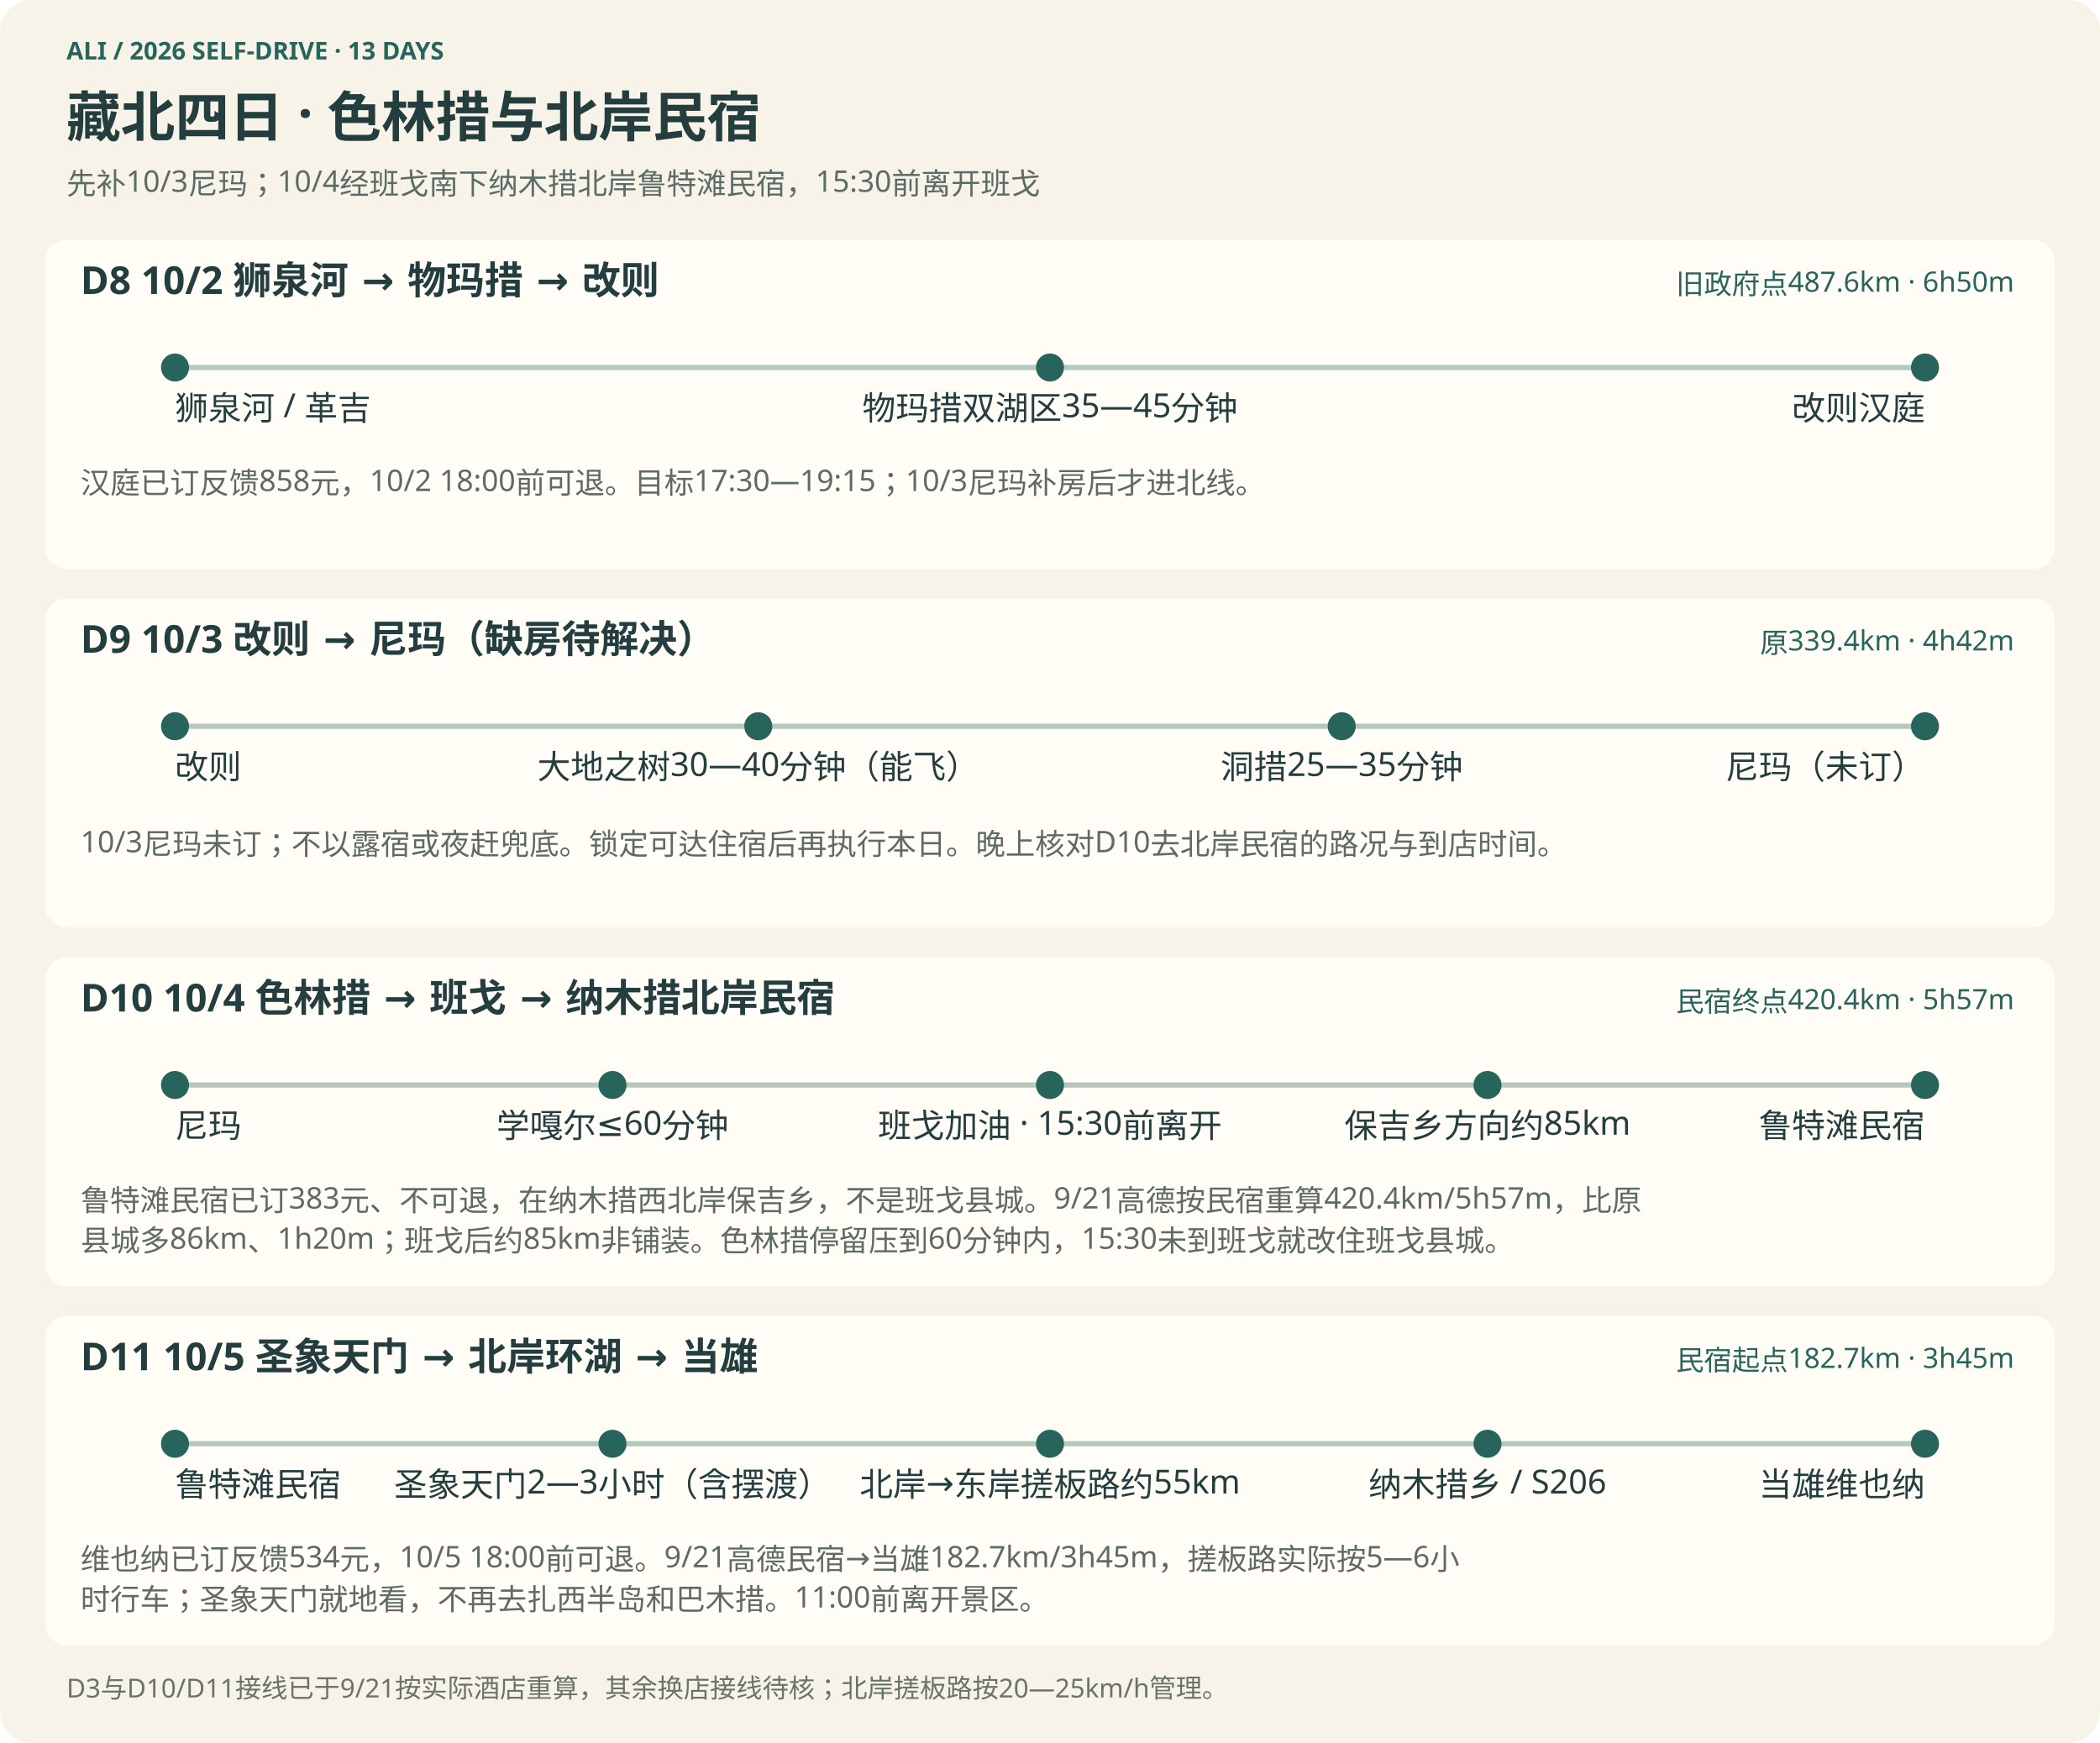
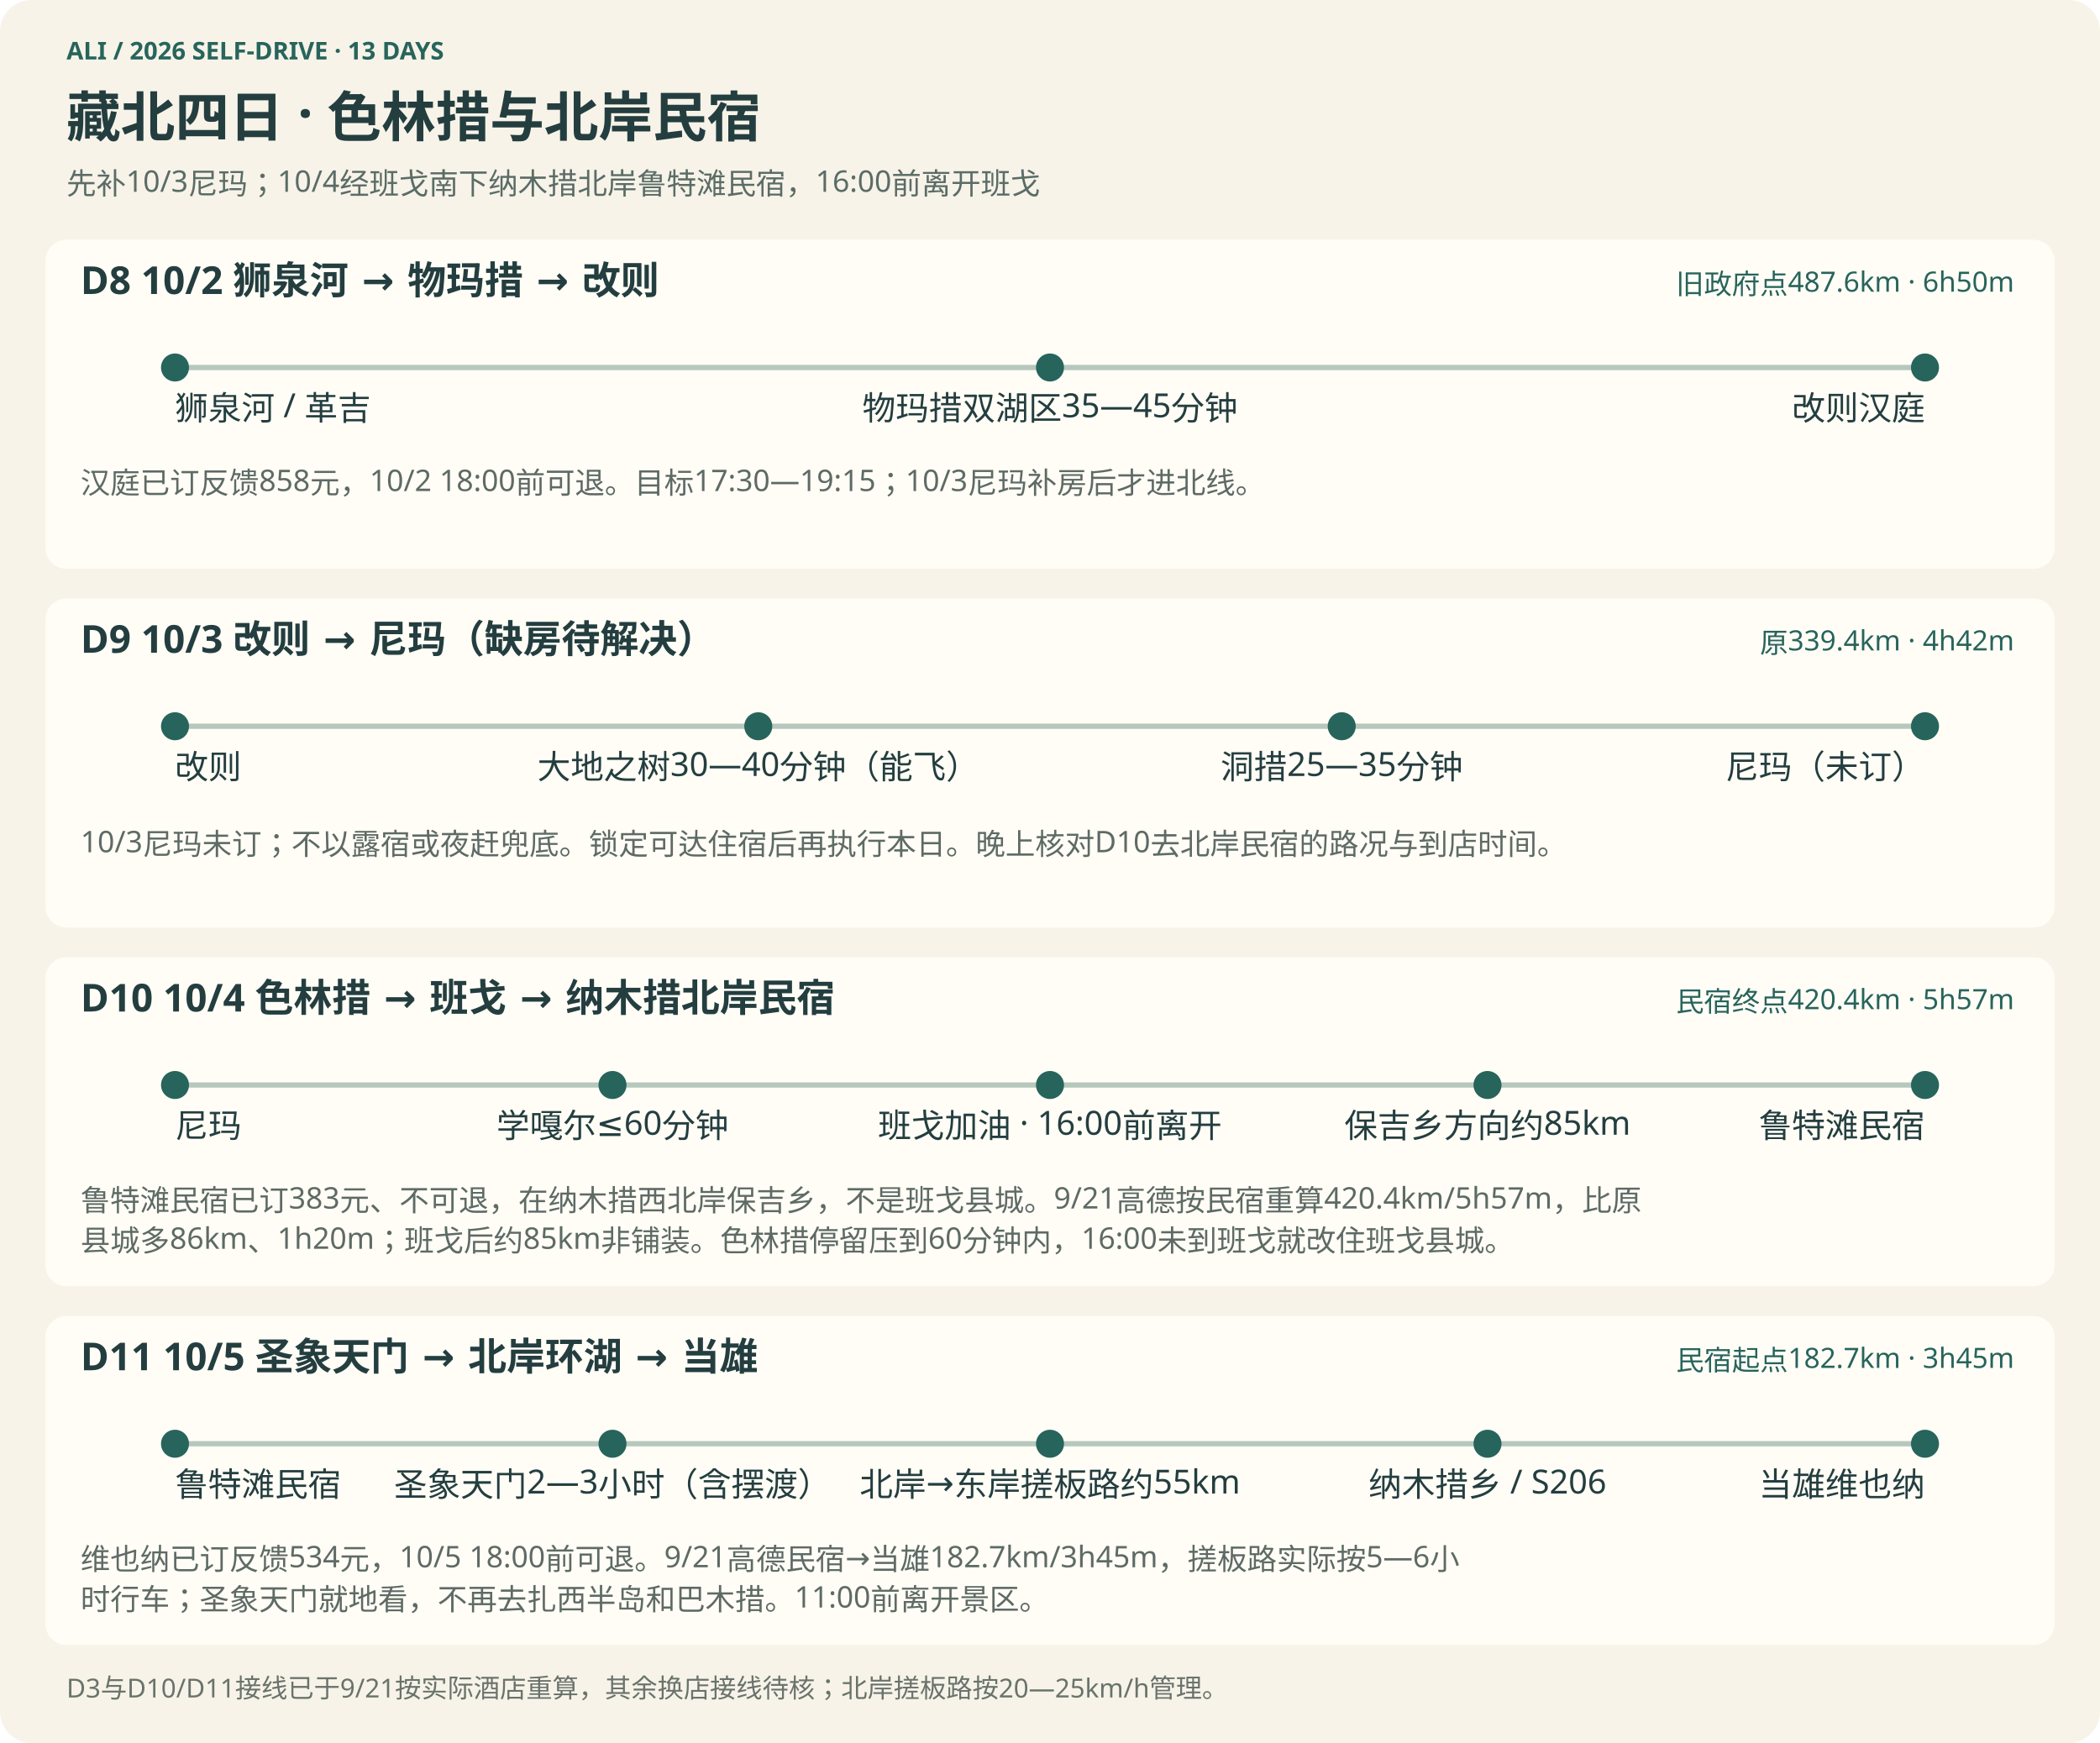
<svg xmlns="http://www.w3.org/2000/svg" viewBox="0 0 1200 996" class="ali-route-map" role="img">
  <g font-family="PingFang SC,Microsoft YaHei,sans-serif">
    <rect width="1200" height="996" rx="18" fill="#f7f3e8" />
    <text x="38.0" y="34.0" font-size="14" fill="#27645c" text-anchor="start" font-weight="600">ALI / 2026     SELF-DRIVE · 13 DAYS</text>
    <text x="38.0" y="78.0" font-size="31" fill="#243e40" text-anchor="start" font-weight="700">藏北四日 · 色林措与北岸民宿</text>
-     <text x="38.0" y="111.0" font-size="17" fill="#5b6c67" text-anchor="start" font-weight="400">先补10/3尼玛；10/4经班戈南下纳木措北岸鲁特滩民宿，15:30前离开班戈</text>
+     <text x="38.0" y="111.0" font-size="17" fill="#5b6c67" text-anchor="start" font-weight="400">先补10/3尼玛；10/4经班戈南下纳木措北岸鲁特滩民宿，16:00前离开班戈</text>
    <rect x="26" y="137" width="1148" height="188" rx="12" fill="#fffdf6" />
    <text x="46.0" y="168.0" font-size="22" fill="#243e40" text-anchor="start" font-weight="600">D8  10/2  狮泉河 → 物玛措 → 改则</text>
    <text x="1151.0" y="168.0" font-size="16" fill="#27645c" text-anchor="end" font-weight="400">旧政府点487.6km · 6h50m</text>
    <g data-layer="route-a">
      <line x1="100" y1="210" x2="1100" y2="210" stroke="#b6c8bd" stroke-width="3" />
    </g>
    <g data-layer="sights-core">
      <g class="point tier-1" data-point-id="d8-stop-0" data-title="狮泉河 / 革吉" data-summary="汉庭已订反馈858元，10/2 18:00前可退。目标17:30—19:15；10/3尼玛补房后才进北线。" data-day-a="D8" data-kind="viewpoint" data-tier="1" data-action="core" data-status="documented" data-route-scope="A" data-elevation="" data-cost-basis="导航核查日期见日卡；点位与连线不是停车、准入或飞行许可。">
        <circle class="point-symbol" cx="100.0" cy="210" r="8" fill="#27645c" />
        <text x="100.0" y="240.0" font-size="19" fill="#243e40" text-anchor="start" font-weight="500">狮泉河 / 革吉</text>
      </g>
      <g class="point tier-1" data-point-id="d8-stop-1" data-title="物玛措双湖区35—45分钟" data-summary="汉庭已订反馈858元，10/2 18:00前可退。目标17:30—19:15；10/3尼玛补房后才进北线。" data-day-a="D8" data-kind="viewpoint" data-tier="1" data-action="core" data-status="documented" data-route-scope="A" data-elevation="" data-cost-basis="导航核查日期见日卡；点位与连线不是停车、准入或飞行许可。">
        <circle class="point-symbol" cx="600.0" cy="210" r="8" fill="#27645c" />
        <text x="600.0" y="240.0" font-size="19" fill="#243e40" text-anchor="middle" font-weight="500">物玛措双湖区35—45分钟</text>
      </g>
      <g class="point tier-1" data-point-id="d8-stop-2" data-title="改则汉庭" data-summary="汉庭已订反馈858元，10/2 18:00前可退。目标17:30—19:15；10/3尼玛补房后才进北线。" data-day-a="D8" data-kind="viewpoint" data-tier="1" data-action="core" data-status="documented" data-route-scope="A" data-elevation="" data-cost-basis="导航核查日期见日卡；点位与连线不是停车、准入或飞行许可。">
        <circle class="point-symbol" cx="1100.0" cy="210" r="8" fill="#27645c" />
        <text x="1100.0" y="240.0" font-size="19" fill="#243e40" text-anchor="end" font-weight="500">改则汉庭</text>
      </g>
    </g>
    <text x="46.0" y="282.0" font-size="17" fill="#5e6a65" text-anchor="start" font-weight="400">汉庭已订反馈858元，10/2 18:00前可退。目标17:30—19:15；10/3尼玛补房后才进北线。</text>
    <rect x="26" y="342" width="1148" height="188" rx="12" fill="#fffdf6" />
    <text x="46.0" y="373.0" font-size="22" fill="#243e40" text-anchor="start" font-weight="600">D9  10/3  改则 → 尼玛（缺房待解决）</text>
    <text x="1151.0" y="373.0" font-size="16" fill="#27645c" text-anchor="end" font-weight="400">原339.4km · 4h42m</text>
    <g data-layer="route-a">
      <line x1="100" y1="415" x2="1100" y2="415" stroke="#b6c8bd" stroke-width="3" />
    </g>
    <g data-layer="sights-core">
      <g class="point tier-1" data-point-id="d9-stop-0" data-title="改则" data-summary="10/3尼玛未订；不以露宿或夜赶兜底。锁定可达住宿后再执行本日。晚上核对D10去北岸民宿的路况与到店时间。" data-day-a="D9" data-kind="viewpoint" data-tier="1" data-action="core" data-status="documented" data-route-scope="A" data-elevation="" data-cost-basis="导航核查日期见日卡；点位与连线不是停车、准入或飞行许可。">
        <circle class="point-symbol" cx="100.0" cy="415" r="8" fill="#27645c" />
        <text x="100.0" y="445.0" font-size="19" fill="#243e40" text-anchor="start" font-weight="500">改则</text>
      </g>
      <g class="point tier-1" data-point-id="d9-stop-1" data-title="大地之树30—40分钟（能飞）" data-summary="10/3尼玛未订；不以露宿或夜赶兜底。锁定可达住宿后再执行本日。晚上核对D10去北岸民宿的路况与到店时间。" data-day-a="D9" data-kind="viewpoint" data-tier="1" data-action="core" data-status="documented" data-route-scope="A" data-elevation="" data-cost-basis="导航核查日期见日卡；点位与连线不是停车、准入或飞行许可。">
        <circle class="point-symbol" cx="433.3" cy="415" r="8" fill="#27645c" />
        <text x="433.3" y="445.0" font-size="19" fill="#243e40" text-anchor="middle" font-weight="500">大地之树30—40分钟（能飞）</text>
      </g>
      <g class="point tier-1" data-point-id="d9-stop-2" data-title="洞措25—35分钟" data-summary="10/3尼玛未订；不以露宿或夜赶兜底。锁定可达住宿后再执行本日。晚上核对D10去北岸民宿的路况与到店时间。" data-day-a="D9" data-kind="viewpoint" data-tier="1" data-action="core" data-status="documented" data-route-scope="A" data-elevation="" data-cost-basis="导航核查日期见日卡；点位与连线不是停车、准入或飞行许可。">
        <circle class="point-symbol" cx="766.7" cy="415" r="8" fill="#27645c" />
        <text x="766.7" y="445.0" font-size="19" fill="#243e40" text-anchor="middle" font-weight="500">洞措25—35分钟</text>
      </g>
      <g class="point tier-1" data-point-id="d9-stop-3" data-title="尼玛（未订）" data-summary="10/3尼玛未订；不以露宿或夜赶兜底。锁定可达住宿后再执行本日。晚上核对D10去北岸民宿的路况与到店时间。" data-day-a="D9" data-kind="viewpoint" data-tier="1" data-action="core" data-status="documented" data-route-scope="A" data-elevation="" data-cost-basis="导航核查日期见日卡；点位与连线不是停车、准入或飞行许可。">
        <circle class="point-symbol" cx="1100.0" cy="415" r="8" fill="#27645c" />
        <text x="1100.0" y="445.0" font-size="19" fill="#243e40" text-anchor="end" font-weight="500">尼玛（未订）</text>
      </g>
    </g>
    <text x="46.0" y="487.0" font-size="17" fill="#5e6a65" text-anchor="start" font-weight="400">10/3尼玛未订；不以露宿或夜赶兜底。锁定可达住宿后再执行本日。晚上核对D10去北岸民宿的路况与到店时间。</text>
    <rect x="26" y="547" width="1148" height="188" rx="12" fill="#fffdf6" />
    <text x="46.0" y="578.0" font-size="22" fill="#243e40" text-anchor="start" font-weight="600">D10  10/4  色林措 → 班戈 → 纳木措北岸民宿</text>
    <text x="1151.0" y="578.0" font-size="16" fill="#27645c" text-anchor="end" font-weight="400">民宿终点420.4km · 5h57m</text>
    <g data-layer="route-a">
      <line x1="100" y1="620" x2="1100" y2="620" stroke="#b6c8bd" stroke-width="3" />
    </g>
    <g data-layer="sights-core">
-       <g class="point tier-1" data-point-id="d10-stop-0" data-title="尼玛" data-summary="鲁特滩民宿已订383元、不可退，在纳木措西北岸保吉乡，不是班戈县城。9/21高德按民宿重算420.4km/5h57m，比原县城多86km、1h20m；班戈后约85km非铺装。色林措停留压到60分钟内，15:30未到班戈就改住班戈县城。" data-day-a="D10" data-kind="viewpoint" data-tier="1" data-action="core" data-status="documented" data-route-scope="A" data-elevation="" data-cost-basis="导航核查日期见日卡；点位与连线不是停车、准入或飞行许可。">
+       <g class="point tier-1" data-point-id="d10-stop-0" data-title="尼玛" data-summary="鲁特滩民宿已订383元、不可退，在纳木措西北岸保吉乡，不是班戈县城。9/21高德按民宿重算420.4km/5h57m，比原县城多86km、1h20m；班戈后约85km非铺装。色林措停留压到60分钟内，16:00未到班戈就改住班戈县城。" data-day-a="D10" data-kind="viewpoint" data-tier="1" data-action="core" data-status="documented" data-route-scope="A" data-elevation="" data-cost-basis="导航核查日期见日卡；点位与连线不是停车、准入或飞行许可。">
        <circle class="point-symbol" cx="100.0" cy="620" r="8" fill="#27645c" />
        <text x="100.0" y="650.0" font-size="19" fill="#243e40" text-anchor="start" font-weight="500">尼玛</text>
      </g>
-       <g class="point tier-1" data-point-id="d10-stop-1" data-title="学嘎尔≤60分钟" data-summary="鲁特滩民宿已订383元、不可退，在纳木措西北岸保吉乡，不是班戈县城。9/21高德按民宿重算420.4km/5h57m，比原县城多86km、1h20m；班戈后约85km非铺装。色林措停留压到60分钟内，15:30未到班戈就改住班戈县城。" data-day-a="D10" data-kind="viewpoint" data-tier="1" data-action="core" data-status="documented" data-route-scope="A" data-elevation="" data-cost-basis="导航核查日期见日卡；点位与连线不是停车、准入或飞行许可。">
+       <g class="point tier-1" data-point-id="d10-stop-1" data-title="学嘎尔≤60分钟" data-summary="鲁特滩民宿已订383元、不可退，在纳木措西北岸保吉乡，不是班戈县城。9/21高德按民宿重算420.4km/5h57m，比原县城多86km、1h20m；班戈后约85km非铺装。色林措停留压到60分钟内，16:00未到班戈就改住班戈县城。" data-day-a="D10" data-kind="viewpoint" data-tier="1" data-action="core" data-status="documented" data-route-scope="A" data-elevation="" data-cost-basis="导航核查日期见日卡；点位与连线不是停车、准入或飞行许可。">
        <circle class="point-symbol" cx="350.0" cy="620" r="8" fill="#27645c" />
        <text x="350.0" y="650.0" font-size="19" fill="#243e40" text-anchor="middle" font-weight="500">学嘎尔≤60分钟</text>
      </g>
-       <g class="point tier-1" data-point-id="d10-stop-2" data-title="班戈加油 · 15:30前离开" data-summary="鲁特滩民宿已订383元、不可退，在纳木措西北岸保吉乡，不是班戈县城。9/21高德按民宿重算420.4km/5h57m，比原县城多86km、1h20m；班戈后约85km非铺装。色林措停留压到60分钟内，15:30未到班戈就改住班戈县城。" data-day-a="D10" data-kind="viewpoint" data-tier="1" data-action="core" data-status="documented" data-route-scope="A" data-elevation="" data-cost-basis="导航核查日期见日卡；点位与连线不是停车、准入或飞行许可。">
+       <g class="point tier-1" data-point-id="d10-stop-2" data-title="班戈加油 · 16:00前离开" data-summary="鲁特滩民宿已订383元、不可退，在纳木措西北岸保吉乡，不是班戈县城。9/21高德按民宿重算420.4km/5h57m，比原县城多86km、1h20m；班戈后约85km非铺装。色林措停留压到60分钟内，16:00未到班戈就改住班戈县城。" data-day-a="D10" data-kind="viewpoint" data-tier="1" data-action="core" data-status="documented" data-route-scope="A" data-elevation="" data-cost-basis="导航核查日期见日卡；点位与连线不是停车、准入或飞行许可。">
        <circle class="point-symbol" cx="600.0" cy="620" r="8" fill="#27645c" />
-         <text x="600.0" y="650.0" font-size="19" fill="#243e40" text-anchor="middle" font-weight="500">班戈加油 · 15:30前离开</text>
+         <text x="600.0" y="650.0" font-size="19" fill="#243e40" text-anchor="middle" font-weight="500">班戈加油 · 16:00前离开</text>
      </g>
-       <g class="point tier-1" data-point-id="d10-stop-3" data-title="保吉乡方向约85km" data-summary="鲁特滩民宿已订383元、不可退，在纳木措西北岸保吉乡，不是班戈县城。9/21高德按民宿重算420.4km/5h57m，比原县城多86km、1h20m；班戈后约85km非铺装。色林措停留压到60分钟内，15:30未到班戈就改住班戈县城。" data-day-a="D10" data-kind="viewpoint" data-tier="1" data-action="core" data-status="documented" data-route-scope="A" data-elevation="" data-cost-basis="导航核查日期见日卡；点位与连线不是停车、准入或飞行许可。">
+       <g class="point tier-1" data-point-id="d10-stop-3" data-title="保吉乡方向约85km" data-summary="鲁特滩民宿已订383元、不可退，在纳木措西北岸保吉乡，不是班戈县城。9/21高德按民宿重算420.4km/5h57m，比原县城多86km、1h20m；班戈后约85km非铺装。色林措停留压到60分钟内，16:00未到班戈就改住班戈县城。" data-day-a="D10" data-kind="viewpoint" data-tier="1" data-action="core" data-status="documented" data-route-scope="A" data-elevation="" data-cost-basis="导航核查日期见日卡；点位与连线不是停车、准入或飞行许可。">
        <circle class="point-symbol" cx="850.0" cy="620" r="8" fill="#27645c" />
        <text x="850.0" y="650.0" font-size="19" fill="#243e40" text-anchor="middle" font-weight="500">保吉乡方向约85km</text>
      </g>
-       <g class="point tier-1" data-point-id="d10-stop-4" data-title="鲁特滩民宿" data-summary="鲁特滩民宿已订383元、不可退，在纳木措西北岸保吉乡，不是班戈县城。9/21高德按民宿重算420.4km/5h57m，比原县城多86km、1h20m；班戈后约85km非铺装。色林措停留压到60分钟内，15:30未到班戈就改住班戈县城。" data-day-a="D10" data-kind="viewpoint" data-tier="1" data-action="core" data-status="documented" data-route-scope="A" data-elevation="" data-cost-basis="导航核查日期见日卡；点位与连线不是停车、准入或飞行许可。">
+       <g class="point tier-1" data-point-id="d10-stop-4" data-title="鲁特滩民宿" data-summary="鲁特滩民宿已订383元、不可退，在纳木措西北岸保吉乡，不是班戈县城。9/21高德按民宿重算420.4km/5h57m，比原县城多86km、1h20m；班戈后约85km非铺装。色林措停留压到60分钟内，16:00未到班戈就改住班戈县城。" data-day-a="D10" data-kind="viewpoint" data-tier="1" data-action="core" data-status="documented" data-route-scope="A" data-elevation="" data-cost-basis="导航核查日期见日卡；点位与连线不是停车、准入或飞行许可。">
        <circle class="point-symbol" cx="1100.0" cy="620" r="8" fill="#27645c" />
        <text x="1100.0" y="650.0" font-size="19" fill="#243e40" text-anchor="end" font-weight="500">鲁特滩民宿</text>
      </g>
    </g>
    <text x="46.0" y="692.0" font-size="17" fill="#5e6a65" text-anchor="start" font-weight="400">鲁特滩民宿已订383元、不可退，在纳木措西北岸保吉乡，不是班戈县城。9/21高德按民宿重算420.4km/5h57m，比原</text>
-     <text x="46.0" y="715.0" font-size="17" fill="#5e6a65" text-anchor="start" font-weight="400">县城多86km、1h20m；班戈后约85km非铺装。色林措停留压到60分钟内，15:30未到班戈就改住班戈县城。</text>
+     <text x="46.0" y="715.0" font-size="17" fill="#5e6a65" text-anchor="start" font-weight="400">县城多86km、1h20m；班戈后约85km非铺装。色林措停留压到60分钟内，16:00未到班戈就改住班戈县城。</text>
    <rect x="26" y="752" width="1148" height="188" rx="12" fill="#fffdf6" />
    <text x="46.0" y="783.0" font-size="22" fill="#243e40" text-anchor="start" font-weight="600">D11  10/5  圣象天门 → 北岸环湖 → 当雄</text>
    <text x="1151.0" y="783.0" font-size="16" fill="#27645c" text-anchor="end" font-weight="400">民宿起点182.7km · 3h45m</text>
    <g data-layer="route-a">
      <line x1="100" y1="825" x2="1100" y2="825" stroke="#b6c8bd" stroke-width="3" />
    </g>
    <g data-layer="sights-core">
      <g class="point tier-1" data-point-id="d11-stop-0" data-title="鲁特滩民宿" data-summary="维也纳已订反馈534元，10/5 18:00前可退。9/21高德民宿→当雄182.7km/3h45m，搓板路实际按5—6小时行车；圣象天门就地看，不再去扎西半岛和巴木措。11:00前离开景区。" data-day-a="D11" data-kind="viewpoint" data-tier="1" data-action="core" data-status="documented" data-route-scope="A" data-elevation="" data-cost-basis="导航核查日期见日卡；点位与连线不是停车、准入或飞行许可。">
        <circle class="point-symbol" cx="100.0" cy="825" r="8" fill="#27645c" />
        <text x="100.0" y="855.0" font-size="19" fill="#243e40" text-anchor="start" font-weight="500">鲁特滩民宿</text>
      </g>
      <g class="point tier-1" data-point-id="d11-stop-1" data-title="圣象天门2—3小时（含摆渡）" data-summary="维也纳已订反馈534元，10/5 18:00前可退。9/21高德民宿→当雄182.7km/3h45m，搓板路实际按5—6小时行车；圣象天门就地看，不再去扎西半岛和巴木措。11:00前离开景区。" data-day-a="D11" data-kind="viewpoint" data-tier="1" data-action="core" data-status="documented" data-route-scope="A" data-elevation="" data-cost-basis="导航核查日期见日卡；点位与连线不是停车、准入或飞行许可。">
        <circle class="point-symbol" cx="350.0" cy="825" r="8" fill="#27645c" />
        <text x="350.0" y="855.0" font-size="19" fill="#243e40" text-anchor="middle" font-weight="500">圣象天门2—3小时（含摆渡）</text>
      </g>
      <g class="point tier-1" data-point-id="d11-stop-2" data-title="北岸→东岸搓板路约55km" data-summary="维也纳已订反馈534元，10/5 18:00前可退。9/21高德民宿→当雄182.7km/3h45m，搓板路实际按5—6小时行车；圣象天门就地看，不再去扎西半岛和巴木措。11:00前离开景区。" data-day-a="D11" data-kind="viewpoint" data-tier="1" data-action="core" data-status="documented" data-route-scope="A" data-elevation="" data-cost-basis="导航核查日期见日卡；点位与连线不是停车、准入或飞行许可。">
        <circle class="point-symbol" cx="600.0" cy="825" r="8" fill="#27645c" />
        <text x="600.0" y="855.0" font-size="19" fill="#243e40" text-anchor="middle" font-weight="500">北岸→东岸搓板路约55km</text>
      </g>
      <g class="point tier-1" data-point-id="d11-stop-3" data-title="纳木措乡 / S206" data-summary="维也纳已订反馈534元，10/5 18:00前可退。9/21高德民宿→当雄182.7km/3h45m，搓板路实际按5—6小时行车；圣象天门就地看，不再去扎西半岛和巴木措。11:00前离开景区。" data-day-a="D11" data-kind="viewpoint" data-tier="1" data-action="core" data-status="documented" data-route-scope="A" data-elevation="" data-cost-basis="导航核查日期见日卡；点位与连线不是停车、准入或飞行许可。">
        <circle class="point-symbol" cx="850.0" cy="825" r="8" fill="#27645c" />
        <text x="850.0" y="855.0" font-size="19" fill="#243e40" text-anchor="middle" font-weight="500">纳木措乡 / S206</text>
      </g>
      <g class="point tier-1" data-point-id="d11-stop-4" data-title="当雄维也纳" data-summary="维也纳已订反馈534元，10/5 18:00前可退。9/21高德民宿→当雄182.7km/3h45m，搓板路实际按5—6小时行车；圣象天门就地看，不再去扎西半岛和巴木措。11:00前离开景区。" data-day-a="D11" data-kind="viewpoint" data-tier="1" data-action="core" data-status="documented" data-route-scope="A" data-elevation="" data-cost-basis="导航核查日期见日卡；点位与连线不是停车、准入或飞行许可。">
        <circle class="point-symbol" cx="1100.0" cy="825" r="8" fill="#27645c" />
        <text x="1100.0" y="855.0" font-size="19" fill="#243e40" text-anchor="end" font-weight="500">当雄维也纳</text>
      </g>
    </g>
    <text x="46.0" y="897.0" font-size="17" fill="#5e6a65" text-anchor="start" font-weight="400">维也纳已订反馈534元，10/5 18:00前可退。9/21高德民宿→当雄182.7km/3h45m，搓板路实际按5—6小</text>
    <text x="46.0" y="920.0" font-size="17" fill="#5e6a65" text-anchor="start" font-weight="400">时行车；圣象天门就地看，不再去扎西半岛和巴木措。11:00前离开景区。</text>
    <text x="38.0" y="970.0" font-size="15" fill="#69736b" text-anchor="start" font-weight="400">D3与D10/D11接线已于9/21按实际酒店重算，其余换店接线待核；北岸搓板路按20—25km/h管理。</text>
    <g data-layer="route-a" />
    <g data-layer="route-b" />
    <g data-layer="route-common" />
    <g data-layer="lodging" />
    <g data-layer="sights-core" />
    <g data-layer="sights-secondary" />
    <g data-layer="passes" />
    <g data-layer="places" />
    <g data-layer="culture" />
    <g data-layer="water-landforms" />
    <g data-layer="context-landmarks" />
    <g data-layer="alternatives" />
  </g>
</svg>
